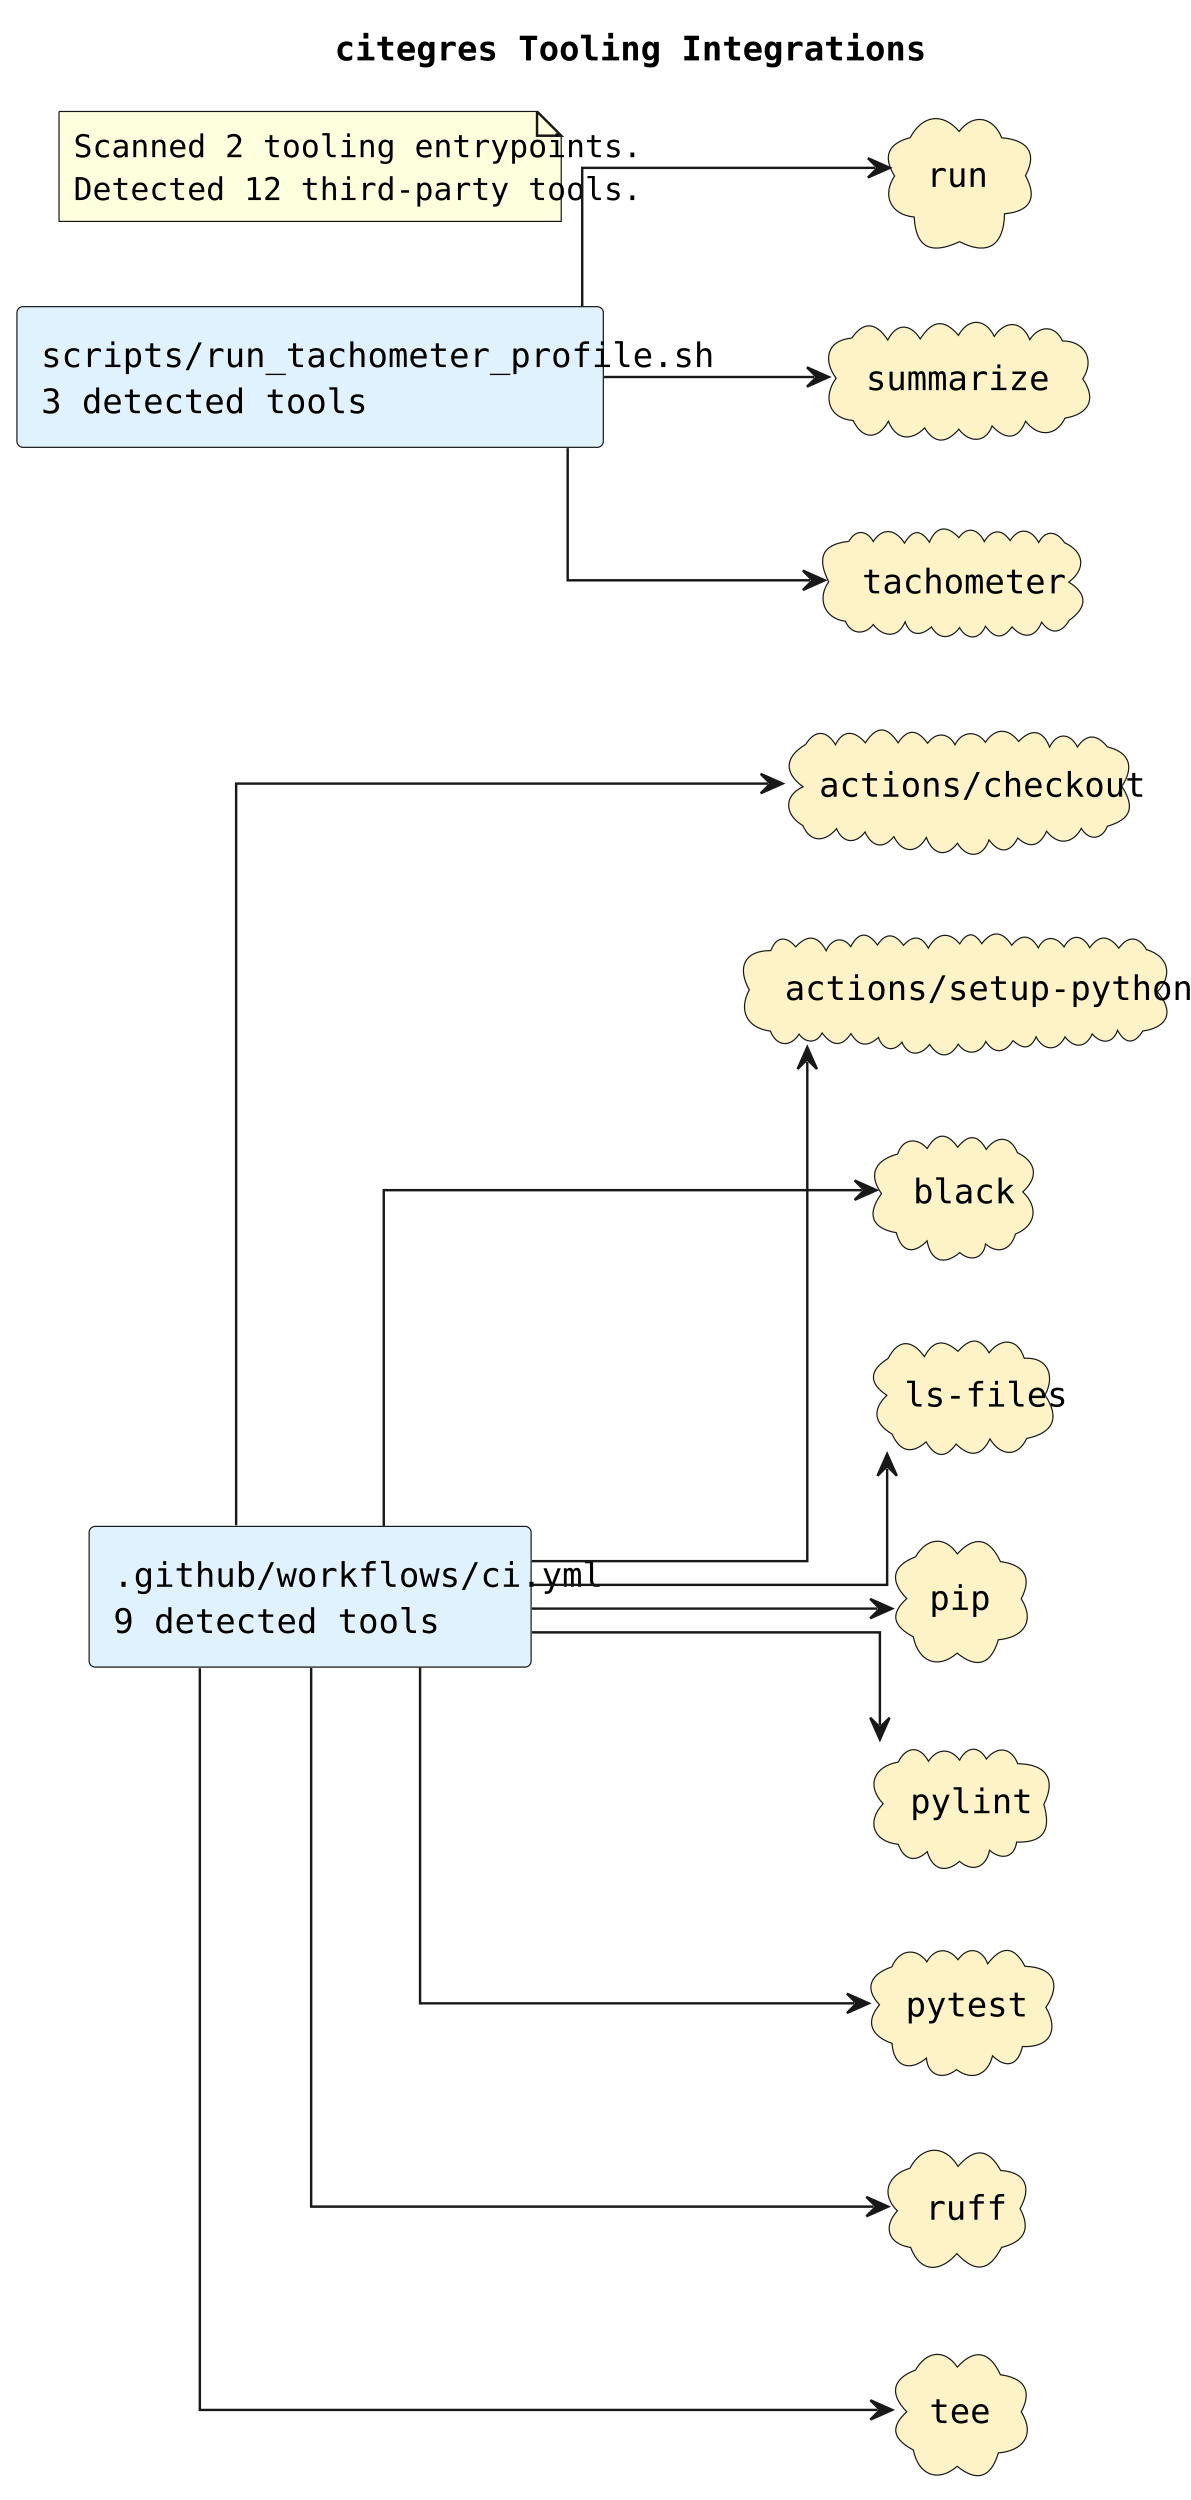
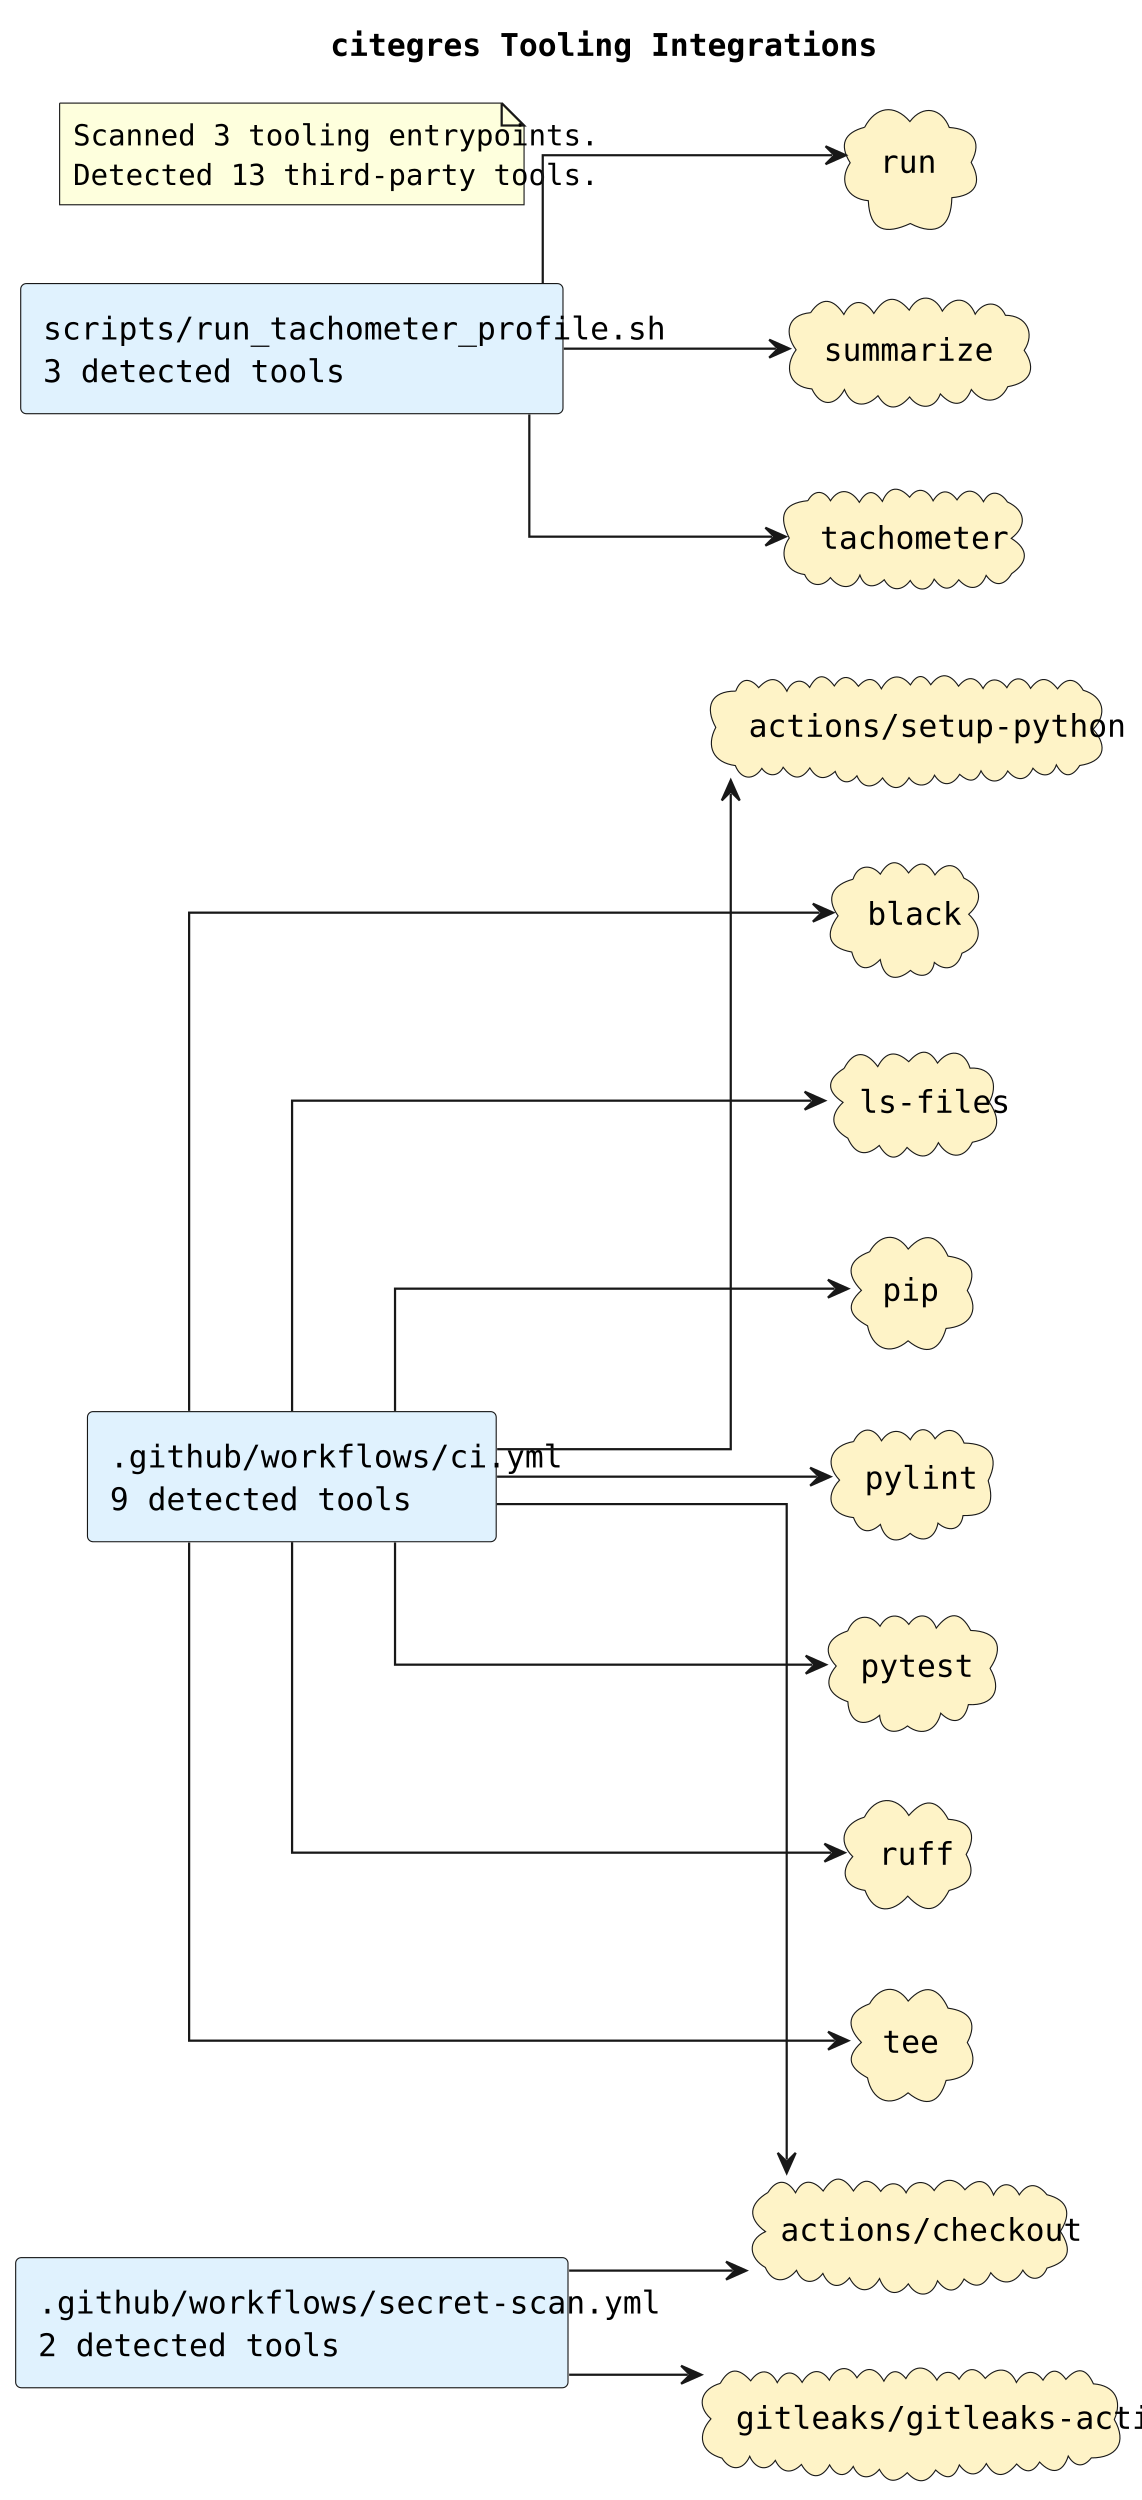
- <svg xmlns="http://www.w3.org/2000/svg" contentStyleType="text/css" data-diagram-type="DESCRIPTION" height="1033px" preserveAspectRatio="none" style="width:492px;height:1033px;background:#FFFFFF;" version="1.1" viewBox="0 0 492 1033" width="492px" zoomAndPan="magnify">
+ <svg xmlns="http://www.w3.org/2000/svg" contentStyleType="text/css" data-diagram-type="DESCRIPTION" height="1117px" preserveAspectRatio="none" style="width:510px;height:1117px;background:#FFFFFF;" version="1.1" viewBox="0 0 510 1117" width="510px" zoomAndPan="magnify">
  <defs />
  <g>
    <g class="title" data-source-line="1">
-       <text fill="#000000" font-family="Monospace" font-size="14" font-weight="bold" lengthAdjust="spacing" textLength="201.666" x="138.292" y="24.966">citegres Tooling Integrations</text>
+       <text fill="#000000" font-family="Monospace" font-size="14" font-weight="bold" lengthAdjust="spacing" textLength="201.666" x="147.556" y="24.966">citegres Tooling Integrations</text>
    </g>
    <g class="entity" data-qualified-name="source_github_workflows_ci_yml" data-source-line="7" id="ent0002">
-       <rect fill="#E0F2FE" height="58.136" rx="2.5" ry="2.5" style="stroke:#181818;stroke-width:0.5;" width="182.623" x="36.83" y="630.708" />
-       <text fill="#000000" font-family="Monospace" font-size="14" lengthAdjust="spacing" textLength="162.623" x="46.83" y="655.674">.github/workflows/ci.yml</text>
-       <text fill="#000000" font-family="Monospace" font-size="14" lengthAdjust="spacing" textLength="105.336" x="46.83" y="674.742">9 detected tools</text>
+       <rect fill="#E0F2FE" height="58.136" rx="2.5" ry="2.5" style="stroke:#181818;stroke-width:0.5;" width="182.623" x="39.08" y="630.708" />
+       <text fill="#000000" font-family="Monospace" font-size="14" lengthAdjust="spacing" textLength="162.623" x="49.08" y="655.674">.github/workflows/ci.yml</text>
+       <text fill="#000000" font-family="Monospace" font-size="14" lengthAdjust="spacing" textLength="105.336" x="49.08" y="674.742">9 detected tools</text>
    </g>
-     <g class="entity" data-qualified-name="source_scripts_run_tachometer_profile_sh" data-source-line="8" id="ent0003">
-       <rect fill="#E0F2FE" height="58.136" rx="2.5" ry="2.5" style="stroke:#181818;stroke-width:0.5;" width="242.291" x="7" y="126.708" />
-       <text fill="#000000" font-family="Monospace" font-size="14" lengthAdjust="spacing" textLength="222.291" x="17" y="151.674">scripts/run_tachometer_profile.sh</text>
-       <text fill="#000000" font-family="Monospace" font-size="14" lengthAdjust="spacing" textLength="105.336" x="17" y="170.742">3 detected tools</text>
+     <g class="entity" data-qualified-name="source_github_workflows_secret_scan_yml" data-source-line="8" id="ent0003">
+       <rect fill="#E0F2FE" height="58.136" rx="2.5" ry="2.5" style="stroke:#181818;stroke-width:0.5;" width="246.785" x="7" y="1008.708" />
+       <text fill="#000000" font-family="Monospace" font-size="14" lengthAdjust="spacing" textLength="226.785" x="17" y="1033.674">.github/workflows/secret-scan.yml</text>
+       <text fill="#000000" font-family="Monospace" font-size="14" lengthAdjust="spacing" textLength="105.336" x="17" y="1052.742">2 detected tools</text>
    </g>
-     <g class="entity" data-qualified-name="tool_actions_checkout" data-source-line="9" id="ent0004">
-       <path d="M332.902,307.604 C336.754,301.445 341.497,301.585 345.226,307.726 C348.532,300.963 353.533,302.212 357.572,306.939 C362.192,299.791 366.453,299.916 371.094,306.919 C375.369,300.636 379.201,301.624 383.297,307.104 C386.629,302.419 391.842,302.572 394.623,307.738 C397.321,302.08 403.587,301.589 407.164,306.716 C411.244,300.679 416.542,300.738 420.915,306.37 C426.09,300.935 430.851,301.435 433.702,308.709 C436.673,302.584 442.153,302.669 445.192,308.644 C449.16,302.811 453.544,303.568 457.554,308.597 C467.236,311.007 468.546,317.167 463.548,324.955 C468.993,333.412 467.528,338.515 457.585,341.389 C455.337,347.06 449.977,347.531 446.801,342.307 C443.214,348.817 437.052,349.407 432.461,343.464 C429.728,349.366 425.757,350.981 420.527,346.271 C417.246,352.775 412.75,352.599 408.67,347.057 C406.142,354.497 399.624,354.963 395.616,348.441 C390.713,354.839 385.254,352.763 382.767,346.07 C378.831,352.848 372.909,352.692 369.338,345.713 C364.803,351.231 360.115,349.753 357.442,343.786 C353.564,348.903 348.205,348.525 345.661,342.39 C341.2,347.853 334.979,348.589 331.717,341.099 C324.619,337.047 323.218,329.064 331.799,325.093 C323.556,319.065 324.503,312.582 332.902,307.604" fill="#FEF3C7" style="stroke:#181818;stroke-width:0.5;" />
-       <text fill="#000000" font-family="Monospace" font-size="14" lengthAdjust="spacing" textLength="111.916" x="338.47" y="329.204">actions/checkout</text>
+     <g class="entity" data-qualified-name="source_scripts_run_tachometer_profile_sh" data-source-line="9" id="ent0004">
+       <rect fill="#E0F2FE" height="58.136" rx="2.5" ry="2.5" style="stroke:#181818;stroke-width:0.5;" width="242.291" x="9.25" y="126.708" />
+       <text fill="#000000" font-family="Monospace" font-size="14" lengthAdjust="spacing" textLength="222.291" x="19.25" y="151.674">scripts/run_tachometer_profile.sh</text>
+       <text fill="#000000" font-family="Monospace" font-size="14" lengthAdjust="spacing" textLength="105.336" x="19.25" y="170.742">3 detected tools</text>
    </g>
-     <g class="entity" data-qualified-name="tool_actions_setup_python" data-source-line="10" id="ent0005">
-       <path d="M318.539,392.789 C320.752,386.734 324.965,386.672 328.784,391.24 C333.648,385.91 337.987,386.559 341.38,392.836 C343.276,388.246 348.074,386.392 351.53,391.14 C354.889,384.847 358.497,384.954 362.565,390.478 C366.145,384.991 369.883,385.889 373.333,390.615 C377.171,386.274 380.81,386.602 383.586,391.762 C386.761,385.957 391.818,384.305 396.56,389.994 C399.606,385.023 402.544,385.081 405.665,389.924 C409.998,384.181 414.326,384.822 418.055,390.575 C422.098,385.637 425.967,386.301 429.029,391.624 C431.797,386.251 436.56,386.928 439.67,391.25 C442.72,385.606 447.522,386.321 450.252,391.561 C454.477,385.919 458.277,386.602 462.314,391.771 C466.105,386.501 470.557,386.814 473.758,392.394 C482.903,395.096 484.734,403.119 478.214,409.825 C485.249,417.921 482.802,424.459 472.211,426.023 C468.729,431.613 464.951,431.541 461.767,425.75 C459.722,431.625 454.783,431.249 451.316,427.255 C448.569,433.118 443.941,433.269 440.044,428.472 C436.923,434.588 431.173,434.323 428.104,428.42 C425.68,433.986 422.452,433.365 418.553,429.997 C415.399,435.13 410.839,435.766 407.327,430.379 C404.952,435.761 399.292,436.235 395.943,431.472 C392.362,437.496 387.818,437.169 384.131,431.58 C380.556,436.159 375.363,436.848 372.667,430.646 C369.017,435.13 364.712,433.619 362.965,428.686 C358.513,432.716 354.782,432.38 351.628,427.105 C347.492,433.214 343.578,431.91 339.698,426.831 C337.471,431.257 332.842,431.123 330.189,427.323 C326.415,432.999 320.835,432.385 318.336,426.063 C308.599,424.777 305.029,417.61 309.601,408.999 C304.639,400.083 307.167,392.698 318.539,392.789" fill="#FEF3C7" style="stroke:#181818;stroke-width:0.5;" />
-       <text fill="#000000" font-family="Monospace" font-size="14" lengthAdjust="spacing" textLength="140.28" x="324.29" y="413.204">actions/setup-python</text>
+     <g class="entity" data-qualified-name="tool_actions_checkout" data-source-line="10" id="ent0005">
+       <path d="M343.122,979.604 C346.974,973.445 351.716,973.585 355.446,979.726 C358.752,972.963 363.753,974.212 367.792,978.939 C372.412,971.791 376.673,971.916 381.314,978.919 C385.589,972.636 389.421,973.624 393.517,979.105 C396.849,974.419 402.062,974.572 404.843,979.738 C407.541,974.081 413.807,973.589 417.385,978.716 C421.464,972.679 426.762,972.738 431.135,978.37 C436.31,972.935 441.071,973.435 443.922,980.708 C446.893,974.585 452.373,974.669 455.411,980.644 C459.38,974.811 463.764,975.568 467.774,980.597 C477.456,983.007 478.766,989.167 473.768,996.955 C479.213,1005.412 477.748,1010.515 467.805,1013.389 C465.557,1019.06 460.197,1019.531 457.021,1014.307 C453.434,1020.817 447.272,1021.407 442.681,1015.464 C439.948,1021.366 435.977,1022.981 430.747,1018.271 C427.466,1024.775 422.97,1024.599 418.89,1019.057 C416.362,1026.496 409.844,1026.963 405.836,1020.441 C400.933,1026.839 395.474,1024.763 392.986,1018.069 C389.051,1024.848 383.129,1024.692 379.558,1017.713 C375.023,1023.231 370.335,1021.753 367.661,1015.785 C363.784,1020.903 358.425,1020.525 355.881,1014.39 C351.421,1019.853 345.199,1020.589 341.937,1013.099 C334.839,1009.047 333.438,1001.064 342.019,997.093 C333.776,991.064 334.724,984.582 343.122,979.604" fill="#FEF3C7" style="stroke:#181818;stroke-width:0.5;" />
+       <text fill="#000000" font-family="Monospace" font-size="14" lengthAdjust="spacing" textLength="111.916" x="348.69" y="1001.204">actions/checkout</text>
    </g>
-     <g class="entity" data-qualified-name="tool_black" data-source-line="11" id="ent0006">
-       <path d="M370.911,476.853 C372.933,470.359 378.978,469.839 383.107,474.561 C386.978,467.936 391.305,467.791 395.732,474.014 C400.142,468.519 403.992,468.736 407.516,474.909 C411.761,469.15 417.554,469.194 420.409,476.302 C428.402,480.163 429.123,486.665 422.6,492.491 C429.112,498.608 428.231,506.419 419.582,509.909 C417.855,516.146 412.596,518.65 407.245,514.025 C406.249,520.283 400.937,521.389 396.584,517.581 C390.039,523.067 384.623,521.19 383.071,512.74 C377.276,518.641 372.473,517.253 370.344,509.358 C359.724,507.483 358.238,501.366 364.235,493.206 C358.318,484.88 362.111,479.171 370.911,476.853" fill="#FEF3C7" style="stroke:#181818;stroke-width:0.5;" />
-       <text fill="#000000" font-family="Monospace" font-size="14" lengthAdjust="spacing" textLength="34.272" x="377.29" y="497.204">black</text>
+     <g class="entity" data-qualified-name="tool_actions_setup_python" data-source-line="11" id="ent0006">
+       <path d="M328.749,308.789 C330.962,302.734 335.175,302.672 338.994,307.24 C343.858,301.91 348.197,302.559 351.59,308.836 C353.486,304.246 358.284,302.392 361.74,307.14 C365.099,300.847 368.707,300.954 372.775,306.478 C376.355,300.991 380.093,301.889 383.543,306.615 C387.381,302.274 391.02,302.602 393.796,307.762 C396.971,301.957 402.028,300.305 406.77,305.994 C409.816,301.023 412.754,301.081 415.875,305.924 C420.208,300.181 424.536,300.822 428.265,306.575 C432.308,301.637 436.177,302.301 439.239,307.624 C442.007,302.251 446.771,302.928 449.88,307.25 C452.93,301.606 457.732,302.321 460.462,307.561 C464.687,301.919 468.487,302.602 472.524,307.771 C476.315,302.501 480.767,302.814 483.968,308.394 C493.113,311.096 494.944,319.119 488.424,325.825 C495.459,333.921 493.012,340.459 482.421,342.023 C478.939,347.613 475.161,347.541 471.977,341.75 C469.932,347.625 464.993,347.249 461.526,343.255 C458.779,349.118 454.151,349.269 450.254,344.472 C447.133,350.588 441.383,350.323 438.314,344.42 C435.89,349.986 432.662,349.365 428.763,345.997 C425.609,351.13 421.048,351.766 417.537,346.379 C415.162,351.761 409.502,352.235 406.153,347.472 C402.572,353.496 398.028,353.169 394.341,347.58 C390.766,352.159 385.574,352.848 382.877,346.646 C379.227,351.13 374.922,349.619 373.175,344.686 C368.723,348.716 364.992,348.38 361.838,343.105 C357.702,349.214 353.788,347.91 349.908,342.831 C347.681,347.257 343.052,347.123 340.399,343.323 C336.625,348.999 331.045,348.385 328.546,342.063 C318.809,340.777 315.239,333.61 319.811,324.999 C314.849,316.083 317.377,308.698 328.749,308.789" fill="#FEF3C7" style="stroke:#181818;stroke-width:0.5;" />
+       <text fill="#000000" font-family="Monospace" font-size="14" lengthAdjust="spacing" textLength="140.28" x="334.5" y="329.204">actions/setup-python</text>
    </g>
-     <g class="entity" data-qualified-name="tool_ls_files" data-source-line="12" id="ent0007">
-       <path d="M366.93,561.359 C371.311,553.062 376.771,553.479 381.976,560.551 C385.692,553.587 390.184,553.363 395.805,558.347 C400.507,553.238 404.561,551.991 408.672,558.976 C413.617,552.671 420.553,552.835 423.205,561.241 C433.462,560.636 435.873,568.947 431.806,576.445 C438.167,586.025 435.168,592.077 424.247,594.37 C420.283,602.675 413.219,601.389 409.055,594.57 C405.456,602.006 400.61,602.134 395.062,596.687 C390.43,603.108 386.375,601.991 382.648,595.797 C376.565,601.142 371.779,599.693 368.594,592.539 C361.294,588.286 360.134,582.599 366.459,576.529 C358.625,571.392 359.346,566.018 366.93,561.359" fill="#FEF3C7" style="stroke:#181818;stroke-width:0.5;" />
-       <text fill="#000000" font-family="Monospace" font-size="14" lengthAdjust="spacing" textLength="41.468" x="373.7" y="581.204">ls-files</text>
+     <g class="entity" data-qualified-name="tool_black" data-source-line="12" id="ent0007">
+       <path d="M381.131,392.853 C383.153,386.359 389.197,385.839 393.327,390.561 C397.198,383.936 401.525,383.791 405.952,390.014 C410.362,384.519 414.212,384.736 417.736,390.909 C421.981,385.15 427.774,385.194 430.629,392.302 C438.622,396.163 439.343,402.665 432.82,408.491 C439.332,414.608 438.451,422.419 429.802,425.909 C428.075,432.146 422.816,434.651 417.465,430.025 C416.469,436.283 411.157,437.389 406.804,433.581 C400.259,439.067 394.844,437.19 393.291,428.74 C387.496,434.641 382.693,433.253 380.564,425.358 C369.943,423.483 368.458,417.366 374.455,409.206 C368.538,400.88 372.331,395.171 381.131,392.853" fill="#FEF3C7" style="stroke:#181818;stroke-width:0.5;" />
+       <text fill="#000000" font-family="Monospace" font-size="14" lengthAdjust="spacing" textLength="34.272" x="387.51" y="413.204">black</text>
    </g>
-     <g class="entity" data-qualified-name="tool_pip" data-source-line="13" id="ent0008">
-       <path d="M378.301,643.307 C382.646,635.679 390.111,634.216 395.565,642.069 C402.973,633.955 409.082,635.902 413.37,645.249 C422.742,646.501 426.802,651.394 421.967,660.601 C428.058,670.328 422.384,676.752 412.496,677.55 C409.586,687.525 403.895,689.893 395.513,683.087 C387.197,690.2 379.383,686.297 377.395,676.362 C369.582,672.083 367.15,667.461 374.659,660.534 C367.591,653.316 368.476,646.953 378.301,643.307" fill="#FEF3C7" style="stroke:#181818;stroke-width:0.5;" />
-       <text fill="#000000" font-family="Monospace" font-size="14" lengthAdjust="spacing" textLength="20.832" x="384.01" y="665.204">pip</text>
+     <g class="entity" data-qualified-name="tool_gitleaks_gitleaks_action" data-source-line="13" id="ent0008">
+       <path d="M321.807,1064.893 C325.947,1057.514 330.177,1058.007 335.416,1063.754 C339.327,1058.209 344.159,1058.405 347.283,1064.554 C350.539,1058.695 355.022,1058.979 358.393,1064.442 C361.545,1059.089 366.49,1057.435 370.571,1063.446 C373.256,1057.666 379.141,1055.968 382.877,1062.387 C387.266,1056.241 391.988,1058.489 394.929,1063.897 C397.495,1059.028 401.041,1058.032 404.742,1062.733 C408.775,1055.405 415.263,1057.464 418.608,1063.449 C421.058,1059.041 425.717,1058.736 428.523,1063.044 C432.076,1057.319 436.295,1057.452 440.209,1062.659 C444.954,1057.589 450.986,1057.301 454.127,1064.483 C457.125,1059.353 462.109,1058.067 466.021,1063.449 C469.151,1058.261 472.759,1058.094 476.244,1063.095 C481.471,1057.34 485.383,1058.102 488.539,1065.092 C498.129,1065.824 501.594,1072.521 497.869,1081.042 C503.778,1091.389 498.982,1098.21 487.593,1098.194 C484.034,1102.765 480.121,1102.122 477.297,1097.382 C474.792,1105.145 469.789,1105.707 464.49,1100.048 C461.363,1105.155 458.142,1105.032 454.227,1100.927 C449.763,1106.378 444.977,1108.004 440.689,1100.74 C437.269,1106.781 432.611,1106.769 428.624,1101.336 C426.189,1107.721 422.824,1108.087 418.052,1103.612 C414.368,1109.436 410.087,1110.062 405.359,1104.809 C400.566,1109.45 396.376,1109.647 392.908,1103.306 C389.143,1107.913 383.842,1107.952 381.241,1102.018 C377.76,1107.392 373.471,1106.479 370.674,1101.331 C366.917,1108.131 361.622,1107.425 358.079,1101.124 C353.745,1105.522 349.188,1105.019 346.425,1099.311 C342.554,1104.988 337.128,1102.612 334.977,1097.488 C332.061,1103.981 326.304,1104.229 322.576,1098.298 C312.868,1095.661 311.309,1087.899 317.643,1080.752 C310.688,1074.431 313.592,1067.231 321.807,1064.893" fill="#FEF3C7" style="stroke:#181818;stroke-width:0.5;" />
+       <text fill="#000000" font-family="Monospace" font-size="14" lengthAdjust="spacing" textLength="151.717" x="328.79" y="1085.204">gitleaks/gitleaks-action</text>
    </g>
-     <g class="entity" data-qualified-name="tool_pylint" data-source-line="14" id="ent0009">
-       <path d="M371.147,728.105 C374.401,721.552 380.005,721.081 383.648,727.736 C387.247,722.387 392.544,722.106 396.521,727.273 C399.329,721.808 404.304,720.975 407.57,726.826 C412.059,721.305 417.888,721.96 420.538,728.76 C431.869,728.924 436.734,734.685 431.32,745.582 C434.282,755.794 431.712,761.481 420.076,761.148 C419.06,768.164 413.187,768.371 408.885,764.537 C407.495,771.504 402.183,773.894 396.458,769.128 C390.614,774.295 385.24,772.413 383.142,765.124 C377.929,769.922 373.535,768.374 371.146,762.072 C360.899,760.959 357.833,752.874 364.9,745.31 C357.594,737.518 361.477,729.732 371.147,728.105" fill="#FEF3C7" style="stroke:#181818;stroke-width:0.5;" />
-       <text fill="#000000" font-family="Monospace" font-size="14" lengthAdjust="spacing" textLength="36.68" x="376.09" y="749.204">pylint</text>
+     <g class="entity" data-qualified-name="tool_ls_files" data-source-line="14" id="ent0009">
+       <path d="M377.14,477.359 C381.521,469.062 386.981,469.479 392.186,476.551 C395.902,469.587 400.394,469.363 406.015,474.347 C410.717,469.238 414.771,467.991 418.882,474.976 C423.827,468.671 430.763,468.835 433.415,477.241 C443.672,476.636 446.083,484.947 442.016,492.445 C448.377,502.025 445.378,508.077 434.457,510.37 C430.493,518.675 423.429,517.389 419.265,510.57 C415.666,518.006 410.82,518.134 405.272,512.687 C400.64,519.108 396.586,517.991 392.858,511.797 C386.776,517.142 381.989,515.693 378.805,508.539 C371.504,504.286 370.344,498.599 376.669,492.529 C368.835,487.392 369.557,482.017 377.14,477.359" fill="#FEF3C7" style="stroke:#181818;stroke-width:0.5;" />
+       <text fill="#000000" font-family="Monospace" font-size="14" lengthAdjust="spacing" textLength="41.468" x="383.91" y="497.204">ls-files</text>
    </g>
-     <g class="entity" data-qualified-name="tool_pytest" data-source-line="15" id="ent0010">
-       <path d="M368.549,812.723 C371.264,805.845 378.322,804.241 382.987,810.596 C386.216,804.806 391.904,804.565 395.842,809.767 C399.869,803.997 405.73,805.077 408.119,811.426 C413.807,804.082 418.926,803.697 423.504,812.484 C435.288,812.815 438.722,819.734 432.161,829.434 C437.685,839.005 433.835,846.185 422.459,845.636 C420.753,853.277 415.929,855.086 410.108,849.468 C408.281,857.068 401.925,860.192 395.257,855.162 C390.072,859.384 383.432,858.144 382.795,850.419 C375.697,856.378 369.133,853.722 368.611,844.34 C360.503,841.546 357.068,835.894 363.407,828.388 C356.408,820.929 360.581,815.269 368.549,812.723" fill="#FEF3C7" style="stroke:#181818;stroke-width:0.5;" />
-       <text fill="#000000" font-family="Monospace" font-size="14" lengthAdjust="spacing" textLength="40.46" x="374.2" y="833.204">pytest</text>
+     <g class="entity" data-qualified-name="tool_pip" data-source-line="15" id="ent0010">
+       <path d="M388.521,559.307 C392.865,551.679 400.331,550.216 405.785,558.069 C413.193,549.955 419.302,551.902 423.591,561.249 C432.962,562.501 437.022,567.394 432.187,576.601 C438.278,586.328 432.604,592.752 422.716,593.55 C419.806,603.525 414.115,605.893 405.733,599.087 C397.417,606.2 389.603,602.297 387.615,592.362 C379.802,588.083 377.37,583.461 384.879,576.534 C377.811,569.316 378.696,562.953 388.521,559.307" fill="#FEF3C7" style="stroke:#181818;stroke-width:0.5;" />
+       <text fill="#000000" font-family="Monospace" font-size="14" lengthAdjust="spacing" textLength="20.832" x="394.23" y="581.204">pip</text>
    </g>
-     <g class="entity" data-qualified-name="tool_ruff" data-source-line="16" id="ent0011">
-       <path d="M375.983,895.925 C380.853,886.526 390.236,885.794 395.856,895.13 C402.665,887.437 408.346,887.471 413.485,896.854 C424.041,897.503 426.292,904.097 421.476,912.564 C426.253,921.394 422.85,926.359 413.844,928.647 C408.701,938.602 403.011,939.306 395.373,931.199 C388.724,938.788 380.438,939.587 376.272,928.64 C367.268,927.332 364.546,920.374 370.789,913.532 C363.469,906.301 367.235,898.416 375.983,895.925" fill="#FEF3C7" style="stroke:#181818;stroke-width:0.5;" />
-       <text fill="#000000" font-family="Monospace" font-size="14" lengthAdjust="spacing" textLength="24.066" x="382.4" y="917.204">ruff</text>
+     <g class="entity" data-qualified-name="tool_pylint" data-source-line="16" id="ent0011">
+       <path d="M381.357,644.105 C384.611,637.552 390.215,637.081 393.858,643.736 C397.457,638.387 402.754,638.106 406.731,643.273 C409.538,637.808 414.514,636.975 417.78,642.826 C422.269,637.305 428.098,637.96 430.748,644.76 C442.079,644.924 446.944,650.685 441.53,661.582 C444.492,671.794 441.922,677.481 430.286,677.148 C429.27,684.164 423.397,684.371 419.095,680.537 C417.705,687.504 412.393,689.894 406.668,685.128 C400.824,690.295 395.45,688.413 393.352,681.124 C388.139,685.922 383.745,684.374 381.356,678.072 C371.109,676.959 368.043,668.874 375.11,661.31 C367.804,653.518 371.687,645.732 381.357,644.105" fill="#FEF3C7" style="stroke:#181818;stroke-width:0.5;" />
+       <text fill="#000000" font-family="Monospace" font-size="14" lengthAdjust="spacing" textLength="36.68" x="386.3" y="665.204">pylint</text>
    </g>
-     <g class="entity" data-qualified-name="tool_run" data-source-line="17" id="ent0012">
-       <path d="M376.1,56.871 C380.972,47.729 389.275,46.13 396.335,54.314 C402.199,46.55 410.524,48.288 413.923,56.953 C423.512,57.661 429.202,62.414 423.714,72.574 C428.949,82.02 425.447,87.44 415.073,88.323 C414.835,101.047 408.503,106.042 396.51,99.871 C385.603,104.904 378.441,103.418 377.74,89.67 C368.079,88.836 364.291,80.744 369.644,72.733 C364.589,64.606 367.005,59.238 376.1,56.871" fill="#FEF3C7" style="stroke:#181818;stroke-width:0.5;" />
-       <text fill="#000000" font-family="Monospace" font-size="14" lengthAdjust="spacing" textLength="23.086" x="382.89" y="77.204">run</text>
+     <g class="entity" data-qualified-name="tool_pytest" data-source-line="17" id="ent0012">
+       <path d="M378.759,728.723 C381.474,721.845 388.532,720.241 393.197,726.596 C396.426,720.806 402.115,720.565 406.052,725.767 C410.079,719.997 415.94,721.077 418.329,727.426 C424.017,720.082 429.136,719.697 433.714,728.484 C445.498,728.815 448.932,735.734 442.371,745.434 C447.895,755.005 444.045,762.185 432.669,761.636 C430.963,769.277 426.139,771.086 420.318,765.468 C418.491,773.068 412.135,776.192 405.466,771.162 C400.282,775.384 393.642,774.144 393.005,766.419 C385.907,772.378 379.343,769.722 378.821,760.34 C370.713,757.546 367.278,751.894 373.617,744.388 C366.618,736.929 370.791,731.269 378.759,728.723" fill="#FEF3C7" style="stroke:#181818;stroke-width:0.5;" />
+       <text fill="#000000" font-family="Monospace" font-size="14" lengthAdjust="spacing" textLength="40.46" x="384.41" y="749.204">pytest</text>
    </g>
-     <g class="entity" data-qualified-name="tool_summarize" data-source-line="18" id="ent0013">
-       <path d="M351.966,139.708 C357.161,132.088 362.398,133.662 366.825,140.496 C370.442,133.345 376.149,133.579 380.23,140.039 C385.064,132.575 389.831,131.305 396.036,138.567 C400.097,131.2 407.197,131.466 410.821,139.001 C415.405,132.141 422.296,132.418 425.512,140.359 C429.149,134.545 435.849,133.982 439.012,140.863 C448.379,140.934 452.489,148.751 447.399,156.551 C453.344,165.164 449.671,171.167 440.076,172.759 C436.294,180.611 428.704,180.518 423.786,174.052 C420.48,182.169 415.198,181.66 409.94,176.017 C407.147,183.397 400.264,182.885 396.205,177.366 C391.376,182.943 386.406,183.922 382.068,176.818 C376.51,182.486 370.189,181.795 367.092,174.066 C362.902,181.786 356.412,181.826 352.538,173.775 C341.978,172.92 340.045,163.618 345.487,156.304 C340.173,149.121 341.239,140.63 351.966,139.708" fill="#FEF3C7" style="stroke:#181818;stroke-width:0.5;" />
-       <text fill="#000000" font-family="Monospace" font-size="14" lengthAdjust="spacing" textLength="73.262" x="357.8" y="161.204">summarize</text>
+     <g class="entity" data-qualified-name="tool_ruff" data-source-line="18" id="ent0013">
+       <path d="M386.193,811.925 C391.063,802.526 400.446,801.794 406.066,811.13 C412.875,803.437 418.557,803.471 423.695,812.854 C434.251,813.503 436.502,820.097 431.685,828.564 C436.463,837.394 433.06,842.359 424.054,844.647 C418.911,854.602 413.221,855.306 405.583,847.199 C398.933,854.788 390.648,855.587 386.482,844.64 C377.478,843.332 374.756,836.374 380.999,829.532 C373.679,822.301 377.445,814.416 386.193,811.925" fill="#FEF3C7" style="stroke:#181818;stroke-width:0.5;" />
+       <text fill="#000000" font-family="Monospace" font-size="14" lengthAdjust="spacing" textLength="24.066" x="392.61" y="833.204">ruff</text>
    </g>
-     <g class="entity" data-qualified-name="tool_tachometer" data-source-line="19" id="ent0014">
-       <path d="M350.777,223.691 C353.551,218.617 358.106,218.977 360.837,223.734 C364.918,217.509 370.266,218.935 373.723,224.421 C377.041,218.934 380.296,218.508 384.038,224.024 C386.929,217.119 391.482,217.081 396.216,222.149 C400.031,216.911 404.422,219.011 406.703,223.76 C409.836,218.631 413.865,218.416 417.386,223.347 C421.227,217.506 426.131,218.628 429.198,224.152 C432.266,218.449 436.907,219.748 439.882,224.25 C448.111,228.061 448.792,235.075 441.63,240.537 C449.65,245.501 449.131,251.182 441.798,256.31 C438.616,261.712 434.329,262.453 430.401,257.1 C427.743,263.765 422.682,264.024 418.168,259.05 C414.202,264.434 410.885,263.698 407.167,258.785 C404.759,264.473 399.495,264.615 396.492,259.367 C393.082,264.103 387.985,264.52 384.869,259.033 C380.845,262.812 376.135,263.092 374.003,256.959 C371.003,263.978 364.866,263.217 360.827,258.086 C357.283,262.564 351.657,262.2 349.305,256.709 C340.498,255.56 337.543,247.314 342.419,240.391 C337.702,230.988 339.122,224.899 350.777,223.691" fill="#FEF3C7" style="stroke:#181818;stroke-width:0.5;" />
-       <text fill="#000000" font-family="Monospace" font-size="14" lengthAdjust="spacing" textLength="76.468" x="356.2" y="245.204">tachometer</text>
+     <g class="entity" data-qualified-name="tool_run" data-source-line="19" id="ent0014">
+       <path d="M386.31,56.871 C391.182,47.729 399.485,46.13 406.545,54.314 C412.409,46.55 420.733,48.288 424.133,56.953 C433.722,57.661 439.412,62.414 433.924,72.574 C439.159,82.02 435.656,87.44 425.283,88.323 C425.045,101.047 418.713,106.042 406.72,99.871 C395.813,104.904 388.651,103.418 387.95,89.67 C378.289,88.836 374.501,80.744 379.854,72.733 C374.798,64.606 377.215,59.238 386.31,56.871" fill="#FEF3C7" style="stroke:#181818;stroke-width:0.5;" />
+       <text fill="#000000" font-family="Monospace" font-size="14" lengthAdjust="spacing" textLength="23.086" x="393.1" y="77.204">run</text>
    </g>
-     <g class="entity" data-qualified-name="tool_tee" data-source-line="20" id="ent0015">
-       <path d="M378.301,979.307 C382.647,971.676 390.116,970.213 395.572,978.069 C402.982,969.951 409.094,971.899 413.385,981.249 C422.756,982.501 426.816,987.394 421.981,996.601 C428.072,1006.328 422.398,1012.752 412.51,1013.55 C409.598,1023.529 403.904,1025.896 395.52,1019.087 C387.202,1026.203 379.385,1022.3 377.395,1012.362 C369.582,1008.083 367.15,1003.461 374.659,996.534 C367.591,989.316 368.476,982.953 378.301,979.307" fill="#FEF3C7" style="stroke:#181818;stroke-width:0.5;" />
-       <text fill="#000000" font-family="Monospace" font-size="14" lengthAdjust="spacing" textLength="20.846" x="384.01" y="1001.204">tee</text>
+     <g class="entity" data-qualified-name="tool_summarize" data-source-line="20" id="ent0015">
+       <path d="M362.176,139.708 C367.37,132.088 372.608,133.662 377.035,140.496 C380.652,133.345 386.359,133.579 390.44,140.039 C395.274,132.575 400.041,131.305 406.246,138.567 C410.307,131.2 417.406,131.466 421.031,139.001 C425.615,132.141 432.507,132.418 435.722,140.359 C439.359,134.545 446.059,133.982 449.222,140.863 C458.589,140.934 462.699,148.751 457.609,156.551 C463.554,165.164 459.881,171.167 450.286,172.759 C446.504,180.611 438.914,180.518 433.996,174.052 C430.69,182.169 425.408,181.66 420.149,176.017 C417.357,183.397 410.474,182.885 406.415,177.366 C401.586,182.943 396.615,183.922 392.278,176.818 C386.72,182.486 380.399,181.795 377.302,174.066 C373.112,181.786 366.622,181.826 362.748,173.775 C352.188,172.92 350.255,163.618 355.697,156.304 C350.383,149.121 351.449,140.63 362.176,139.708" fill="#FEF3C7" style="stroke:#181818;stroke-width:0.5;" />
+       <text fill="#000000" font-family="Monospace" font-size="14" lengthAdjust="spacing" textLength="73.262" x="368.01" y="161.204">summarize</text>
    </g>
-     <g class="entity" data-qualified-name="toolingGraphSummary" data-source-line="34" id="ent0028">
-       <path d="M24.39,46.068 L24.39,91.48 L231.901,91.48 L231.901,56.068 L221.901,46.068 L24.39,46.068" fill="#FEFFDD" style="stroke:#181818;stroke-width:0.5;" />
-       <path d="M221.901,46.068 L221.901,56.068 L231.901,56.068 L221.901,46.068" fill="#FEFFDD" style="stroke:#181818;stroke-width:1;" />
-       <text fill="#000000" font-family="Monospace" font-size="13" lengthAdjust="spacing" textLength="186.511" x="30.39" y="64.965">Scanned 2 tooling entrypoints.</text>
-       <text fill="#000000" font-family="Monospace" font-size="13" lengthAdjust="spacing" textLength="179.218" x="30.39" y="82.671">Detected 12 third-party tools.</text>
+     <g class="entity" data-qualified-name="tool_tachometer" data-source-line="21" id="ent0016">
+       <path d="M360.987,223.691 C363.761,218.617 368.316,218.977 371.047,223.734 C375.128,217.509 380.476,218.935 383.933,224.421 C387.25,218.934 390.506,218.508 394.248,224.024 C397.139,217.119 401.692,217.081 406.426,222.149 C410.241,216.911 414.632,219.011 416.913,223.76 C420.046,218.631 424.075,218.416 427.596,223.347 C431.437,217.506 436.341,218.628 439.408,224.152 C442.476,218.449 447.117,219.748 450.092,224.25 C458.321,228.061 459.002,235.075 451.84,240.537 C459.86,245.501 459.341,251.182 452.008,256.31 C448.826,261.712 444.539,262.453 440.611,257.1 C437.953,263.765 432.892,264.024 428.378,259.05 C424.413,264.434 421.095,263.698 417.377,258.785 C414.969,264.473 409.705,264.615 406.702,259.367 C403.293,264.103 398.195,264.52 395.079,259.033 C391.055,262.812 386.345,263.092 384.213,256.959 C381.213,263.978 375.076,263.217 371.037,258.086 C367.493,262.564 361.867,262.2 359.515,256.709 C350.708,255.56 347.752,247.314 352.629,240.391 C347.912,230.988 349.332,224.899 360.987,223.691" fill="#FEF3C7" style="stroke:#181818;stroke-width:0.5;" />
+       <text fill="#000000" font-family="Monospace" font-size="14" lengthAdjust="spacing" textLength="76.468" x="366.41" y="245.204">tachometer</text>
    </g>
-     <g class="link" data-entity-1="ent0002" data-entity-2="ent0004" data-link-type="dependency" data-source-line="21" id="lnk16">
-       <path d="M97.57,630.248 C97.57,548.258 97.57,323.778 97.57,323.778 C97.57,323.778 229.5,323.778 317.33,323.778" fill="none" id="source_github_workflows_ci_yml-to-tool_actions_checkout" style="stroke:#181818;stroke-width:1;" />
-       <polygon fill="#181818" points="323.33,323.778,314.33,319.778,318.33,323.778,314.33,327.778,323.33,323.778" style="stroke:#181818;stroke-width:1;" />
+     <g class="entity" data-qualified-name="tool_tee" data-source-line="22" id="ent0017">
+       <path d="M388.511,895.307 C392.857,887.676 400.326,886.213 405.782,894.069 C413.192,885.951 419.303,887.899 423.594,897.249 C432.966,898.501 437.026,903.394 432.191,912.601 C438.282,922.328 432.608,928.752 422.72,929.55 C419.808,939.529 414.115,941.896 405.73,935.087 C397.412,942.203 389.595,938.3 387.605,928.362 C379.792,924.083 377.36,919.461 384.869,912.534 C377.801,905.316 378.686,898.953 388.511,895.307" fill="#FEF3C7" style="stroke:#181818;stroke-width:0.5;" />
+       <text fill="#000000" font-family="Monospace" font-size="14" lengthAdjust="spacing" textLength="20.846" x="394.22" y="917.204">tee</text>
    </g>
-     <g class="link" data-entity-1="ent0002" data-entity-2="ent0005" data-link-type="dependency" data-source-line="22" id="lnk17">
-       <path d="M219.74,645.058 C274.52,645.058 333.57,645.058 333.57,645.058 C333.57,645.058 333.57,499.638 333.57,438.718" fill="none" id="source_github_workflows_ci_yml-to-tool_actions_setup_python" style="stroke:#181818;stroke-width:1;" />
-       <polygon fill="#181818" points="333.57,432.718,329.57,441.718,333.57,437.718,337.57,441.718,333.57,432.718" style="stroke:#181818;stroke-width:1;" />
+     <g class="entity" data-qualified-name="toolingGraphSummary" data-source-line="38" id="ent0032">
+       <path d="M26.64,46.068 L26.64,91.48 L234.151,91.48 L234.151,56.068 L224.151,46.068 L26.64,46.068" fill="#FEFFDD" style="stroke:#181818;stroke-width:0.5;" />
+       <path d="M224.151,46.068 L224.151,56.068 L234.151,56.068 L224.151,46.068" fill="#FEFFDD" style="stroke:#181818;stroke-width:1;" />
+       <text fill="#000000" font-family="Monospace" font-size="13" lengthAdjust="spacing" textLength="186.511" x="32.64" y="64.965">Scanned 3 tooling entrypoints.</text>
+       <text fill="#000000" font-family="Monospace" font-size="13" lengthAdjust="spacing" textLength="179.218" x="32.64" y="82.671">Detected 13 third-party tools.</text>
    </g>
-     <g class="link" data-entity-1="ent0002" data-entity-2="ent0006" data-link-type="dependency" data-source-line="23" id="lnk18">
-       <path d="M158.57,630.508 C158.57,582.378 158.57,491.778 158.57,491.778 C158.57,491.778 291.53,491.778 356.13,491.778" fill="none" id="source_github_workflows_ci_yml-to-tool_black" style="stroke:#181818;stroke-width:1;" />
-       <polygon fill="#181818" points="362.13,491.778,353.13,487.778,357.13,491.778,353.13,495.778,362.13,491.778" style="stroke:#181818;stroke-width:1;" />
+     <g class="link" data-entity-1="ent0002" data-entity-2="ent0005" data-link-type="dependency" data-source-line="23" id="lnk18">
+       <path d="M221.92,672.038 C282.75,672.038 351.5,672.038 351.5,672.038 C351.5,672.038 351.5,889.098 351.5,964.908" fill="none" id="source_github_workflows_ci_yml-to-tool_actions_checkout" style="stroke:#181818;stroke-width:1;" />
+       <polygon fill="#181818" points="351.5,970.908,355.5,961.908,351.5,965.908,347.5,961.908,351.5,970.908" style="stroke:#181818;stroke-width:1;" />
    </g>
-     <g class="link" data-entity-1="ent0002" data-entity-2="ent0007" data-link-type="dependency" data-source-line="24" id="lnk19">
-       <path d="M219.65,654.868 C286.88,654.868 366.57,654.868 366.57,654.868 C366.57,654.868 366.57,629.968 366.57,606.798" fill="none" id="source_github_workflows_ci_yml-to-tool_ls_files" style="stroke:#181818;stroke-width:1;" />
-       <polygon fill="#181818" points="366.57,600.798,362.57,609.798,366.57,605.798,370.57,609.798,366.57,600.798" style="stroke:#181818;stroke-width:1;" />
+     <g class="link" data-entity-1="ent0002" data-entity-2="ent0006" data-link-type="dependency" data-source-line="24" id="lnk19">
+       <path d="M222.13,647.508 C273.17,647.508 326.5,647.508 326.5,647.508 C326.5,647.508 326.5,430.448 326.5,354.638" fill="none" id="source_github_workflows_ci_yml-to-tool_actions_setup_python" style="stroke:#181818;stroke-width:1;" />
+       <polygon fill="#181818" points="326.5,348.638,322.5,357.638,326.5,353.638,330.5,357.638,326.5,348.638" style="stroke:#181818;stroke-width:1;" />
    </g>
-     <g class="link" data-entity-1="ent0002" data-entity-2="ent0008" data-link-type="dependency" data-source-line="25" id="lnk20">
-       <path d="M219.79,664.678 C272.29,664.678 328.36,664.678 362.56,664.678" fill="none" id="source_github_workflows_ci_yml-to-tool_pip" style="stroke:#181818;stroke-width:1;" />
-       <polygon fill="#181818" points="368.56,664.678,359.56,660.678,363.56,664.678,359.56,668.678,368.56,664.678" style="stroke:#181818;stroke-width:1;" />
+     <g class="link" data-entity-1="ent0002" data-entity-2="ent0007" data-link-type="dependency" data-source-line="25" id="lnk20">
+       <path d="M84.5,630.378 C84.5,563.898 84.5,407.778 84.5,407.778 C84.5,407.778 284.8,407.778 366.19,407.778" fill="none" id="source_github_workflows_ci_yml-to-tool_black" style="stroke:#181818;stroke-width:1;" />
+       <polygon fill="#181818" points="372.19,407.778,363.19,403.778,367.19,407.778,363.19,411.778,372.19,407.778" style="stroke:#181818;stroke-width:1;" />
    </g>
    <g class="link" data-entity-1="ent0002" data-entity-2="ent0009" data-link-type="dependency" data-source-line="26" id="lnk21">
-       <path d="M219.84,674.498 C285.94,674.498 363.57,674.498 363.57,674.498 C363.57,674.498 363.57,692.918 363.57,712.758" fill="none" id="source_github_workflows_ci_yml-to-tool_pylint" style="stroke:#181818;stroke-width:1;" />
-       <polygon fill="#181818" points="363.57,718.758,367.57,709.758,363.57,713.758,359.57,709.758,363.57,718.758" style="stroke:#181818;stroke-width:1;" />
+       <path d="M130.5,630.508 C130.5,582.378 130.5,491.778 130.5,491.778 C130.5,491.778 288.08,491.778 362.52,491.778" fill="none" id="source_github_workflows_ci_yml-to-tool_ls_files" style="stroke:#181818;stroke-width:1;" />
+       <polygon fill="#181818" points="368.52,491.778,359.52,487.778,363.52,491.778,359.52,495.778,368.52,491.778" style="stroke:#181818;stroke-width:1;" />
    </g>
    <g class="link" data-entity-1="ent0002" data-entity-2="ent0010" data-link-type="dependency" data-source-line="27" id="lnk22">
-       <path d="M173.57,689.038 C173.57,737.168 173.57,827.778 173.57,827.778 C173.57,827.778 290.51,827.778 352.95,827.778" fill="none" id="source_github_workflows_ci_yml-to-tool_pytest" style="stroke:#181818;stroke-width:1;" />
-       <polygon fill="#181818" points="358.95,827.778,349.95,823.778,353.95,827.778,349.95,831.778,358.95,827.778" style="stroke:#181818;stroke-width:1;" />
+       <path d="M176.5,630.398 C176.5,606.168 176.5,575.778 176.5,575.778 C176.5,575.778 313.25,575.778 372.92,575.778" fill="none" id="source_github_workflows_ci_yml-to-tool_pip" style="stroke:#181818;stroke-width:1;" />
+       <polygon fill="#181818" points="378.92,575.778,369.92,571.778,373.92,575.778,369.92,579.778,378.92,575.778" style="stroke:#181818;stroke-width:1;" />
    </g>
    <g class="link" data-entity-1="ent0002" data-entity-2="ent0011" data-link-type="dependency" data-source-line="28" id="lnk23">
-       <path d="M128.57,689.178 C128.57,755.648 128.57,911.778 128.57,911.778 C128.57,911.778 293.05,911.778 360.98,911.778" fill="none" id="source_github_workflows_ci_yml-to-tool_ruff" style="stroke:#181818;stroke-width:1;" />
-       <polygon fill="#181818" points="366.98,911.778,357.98,907.778,361.98,911.778,357.98,915.778,366.98,911.778" style="stroke:#181818;stroke-width:1;" />
+       <path d="M222.1,659.778 C273.33,659.778 328.09,659.778 364.99,659.778" fill="none" id="source_github_workflows_ci_yml-to-tool_pylint" style="stroke:#181818;stroke-width:1;" />
+       <polygon fill="#181818" points="370.99,659.778,361.99,655.778,365.99,659.778,361.99,663.778,370.99,659.778" style="stroke:#181818;stroke-width:1;" />
    </g>
-     <g class="link" data-entity-1="ent0002" data-entity-2="ent0015" data-link-type="dependency" data-source-line="29" id="lnk24">
-       <path d="M82.57,689.298 C82.57,771.288 82.57,995.778 82.57,995.778 C82.57,995.778 287.93,995.778 362.64,995.778" fill="none" id="source_github_workflows_ci_yml-to-tool_tee" style="stroke:#181818;stroke-width:1;" />
-       <polygon fill="#181818" points="368.64,995.778,359.64,991.778,363.64,995.778,359.64,999.778,368.64,995.778" style="stroke:#181818;stroke-width:1;" />
+     <g class="link" data-entity-1="ent0002" data-entity-2="ent0012" data-link-type="dependency" data-source-line="29" id="lnk24">
+       <path d="M176.5,689.158 C176.5,713.378 176.5,743.778 176.5,743.778 C176.5,743.778 298.83,743.778 363,743.778" fill="none" id="source_github_workflows_ci_yml-to-tool_pytest" style="stroke:#181818;stroke-width:1;" />
+       <polygon fill="#181818" points="369,743.778,360,739.778,364,743.778,360,747.778,369,743.778" style="stroke:#181818;stroke-width:1;" />
    </g>
-     <g class="link" data-entity-1="ent0003" data-entity-2="ent0012" data-link-type="dependency" data-source-line="30" id="lnk25">
-       <path d="M240.57,126.518 C240.57,101.448 240.57,69.358 240.57,69.358 C240.57,69.358 317.55,69.358 361.63,69.358" fill="none" id="source_scripts_run_tachometer_profile_sh-to-tool_run" style="stroke:#181818;stroke-width:1;" />
-       <polygon fill="#181818" points="367.63,69.358,358.63,65.358,362.63,69.358,358.63,73.358,367.63,69.358" style="stroke:#181818;stroke-width:1;" />
+     <g class="link" data-entity-1="ent0002" data-entity-2="ent0013" data-link-type="dependency" data-source-line="30" id="lnk25">
+       <path d="M130.5,689.038 C130.5,737.168 130.5,827.778 130.5,827.778 C130.5,827.778 302.02,827.778 371.36,827.778" fill="none" id="source_github_workflows_ci_yml-to-tool_ruff" style="stroke:#181818;stroke-width:1;" />
+       <polygon fill="#181818" points="377.36,827.778,368.36,823.778,372.36,827.778,368.36,831.778,377.36,827.778" style="stroke:#181818;stroke-width:1;" />
    </g>
-     <g class="link" data-entity-1="ent0003" data-entity-2="ent0013" data-link-type="dependency" data-source-line="31" id="lnk26">
-       <path d="M249.6,155.778 C282.25,155.778 309.84,155.778 336.44,155.778" fill="none" id="source_scripts_run_tachometer_profile_sh-to-tool_summarize" style="stroke:#181818;stroke-width:1;" />
-       <polygon fill="#181818" points="342.44,155.778,333.44,151.778,337.44,155.778,333.44,159.778,342.44,155.778" style="stroke:#181818;stroke-width:1;" />
+     <g class="link" data-entity-1="ent0002" data-entity-2="ent0017" data-link-type="dependency" data-source-line="31" id="lnk26">
+       <path d="M84.5,689.178 C84.5,755.648 84.5,911.778 84.5,911.778 C84.5,911.778 297.02,911.778 372.99,911.778" fill="none" id="source_github_workflows_ci_yml-to-tool_tee" style="stroke:#181818;stroke-width:1;" />
+       <polygon fill="#181818" points="378.99,911.778,369.99,907.778,373.99,911.778,369.99,915.778,378.99,911.778" style="stroke:#181818;stroke-width:1;" />
    </g>
-     <g class="link" data-entity-1="ent0003" data-entity-2="ent0014" data-link-type="dependency" data-source-line="32" id="lnk27">
-       <path d="M234.57,185.158 C234.57,209.378 234.57,239.778 234.57,239.778 C234.57,239.778 288.31,239.778 334.76,239.778" fill="none" id="source_scripts_run_tachometer_profile_sh-to-tool_tachometer" style="stroke:#181818;stroke-width:1;" />
-       <polygon fill="#181818" points="340.76,239.778,331.76,235.778,335.76,239.778,331.76,243.778,340.76,239.778" style="stroke:#181818;stroke-width:1;" />
+     <g class="link" data-entity-1="ent0003" data-entity-2="ent0005" data-link-type="dependency" data-source-line="32" id="lnk27">
+       <path d="M254.28,1014.508 C281.39,1014.508 303.2,1014.508 327.41,1014.508" fill="none" id="source_github_workflows_secret_scan_yml-to-tool_actions_checkout" style="stroke:#181818;stroke-width:1;" />
+       <polygon fill="#181818" points="333.41,1014.508,324.41,1010.508,328.41,1014.508,324.41,1018.508,333.41,1014.508" style="stroke:#181818;stroke-width:1;" />
+     </g>
+     <g class="link" data-entity-1="ent0003" data-entity-2="ent0008" data-link-type="dependency" data-source-line="33" id="lnk28">
+       <path d="M254.28,1061.038 C274.15,1061.038 288.4,1061.038 307.33,1061.038" fill="none" id="source_github_workflows_secret_scan_yml-to-tool_gitleaks_gitleaks_action" style="stroke:#181818;stroke-width:1;" />
+       <polygon fill="#181818" points="313.33,1061.038,304.33,1057.038,308.33,1061.038,304.33,1065.038,313.33,1061.038" style="stroke:#181818;stroke-width:1;" />
+     </g>
+     <g class="link" data-entity-1="ent0004" data-entity-2="ent0014" data-link-type="dependency" data-source-line="34" id="lnk29">
+       <path d="M242.5,126.518 C242.5,101.448 242.5,69.358 242.5,69.358 C242.5,69.358 325.82,69.358 371.87,69.358" fill="none" id="source_scripts_run_tachometer_profile_sh-to-tool_run" style="stroke:#181818;stroke-width:1;" />
+       <polygon fill="#181818" points="377.87,69.358,368.87,65.358,372.87,69.358,368.87,73.358,377.87,69.358" style="stroke:#181818;stroke-width:1;" />
+     </g>
+     <g class="link" data-entity-1="ent0004" data-entity-2="ent0015" data-link-type="dependency" data-source-line="35" id="lnk30">
+       <path d="M251.88,155.778 C287.27,155.778 318.07,155.778 346.68,155.778" fill="none" id="source_scripts_run_tachometer_profile_sh-to-tool_summarize" style="stroke:#181818;stroke-width:1;" />
+       <polygon fill="#181818" points="352.68,155.778,343.68,151.778,347.68,155.778,343.68,159.778,352.68,155.778" style="stroke:#181818;stroke-width:1;" />
+     </g>
+     <g class="link" data-entity-1="ent0004" data-entity-2="ent0016" data-link-type="dependency" data-source-line="36" id="lnk31">
+       <path d="M236.5,185.158 C236.5,209.378 236.5,239.778 236.5,239.778 C236.5,239.778 295.77,239.778 344.98,239.778" fill="none" id="source_scripts_run_tachometer_profile_sh-to-tool_tachometer" style="stroke:#181818;stroke-width:1;" />
+       <polygon fill="#181818" points="350.98,239.778,341.98,235.778,345.98,239.778,341.98,243.778,350.98,239.778" style="stroke:#181818;stroke-width:1;" />
    </g>
  </g>
</svg>
